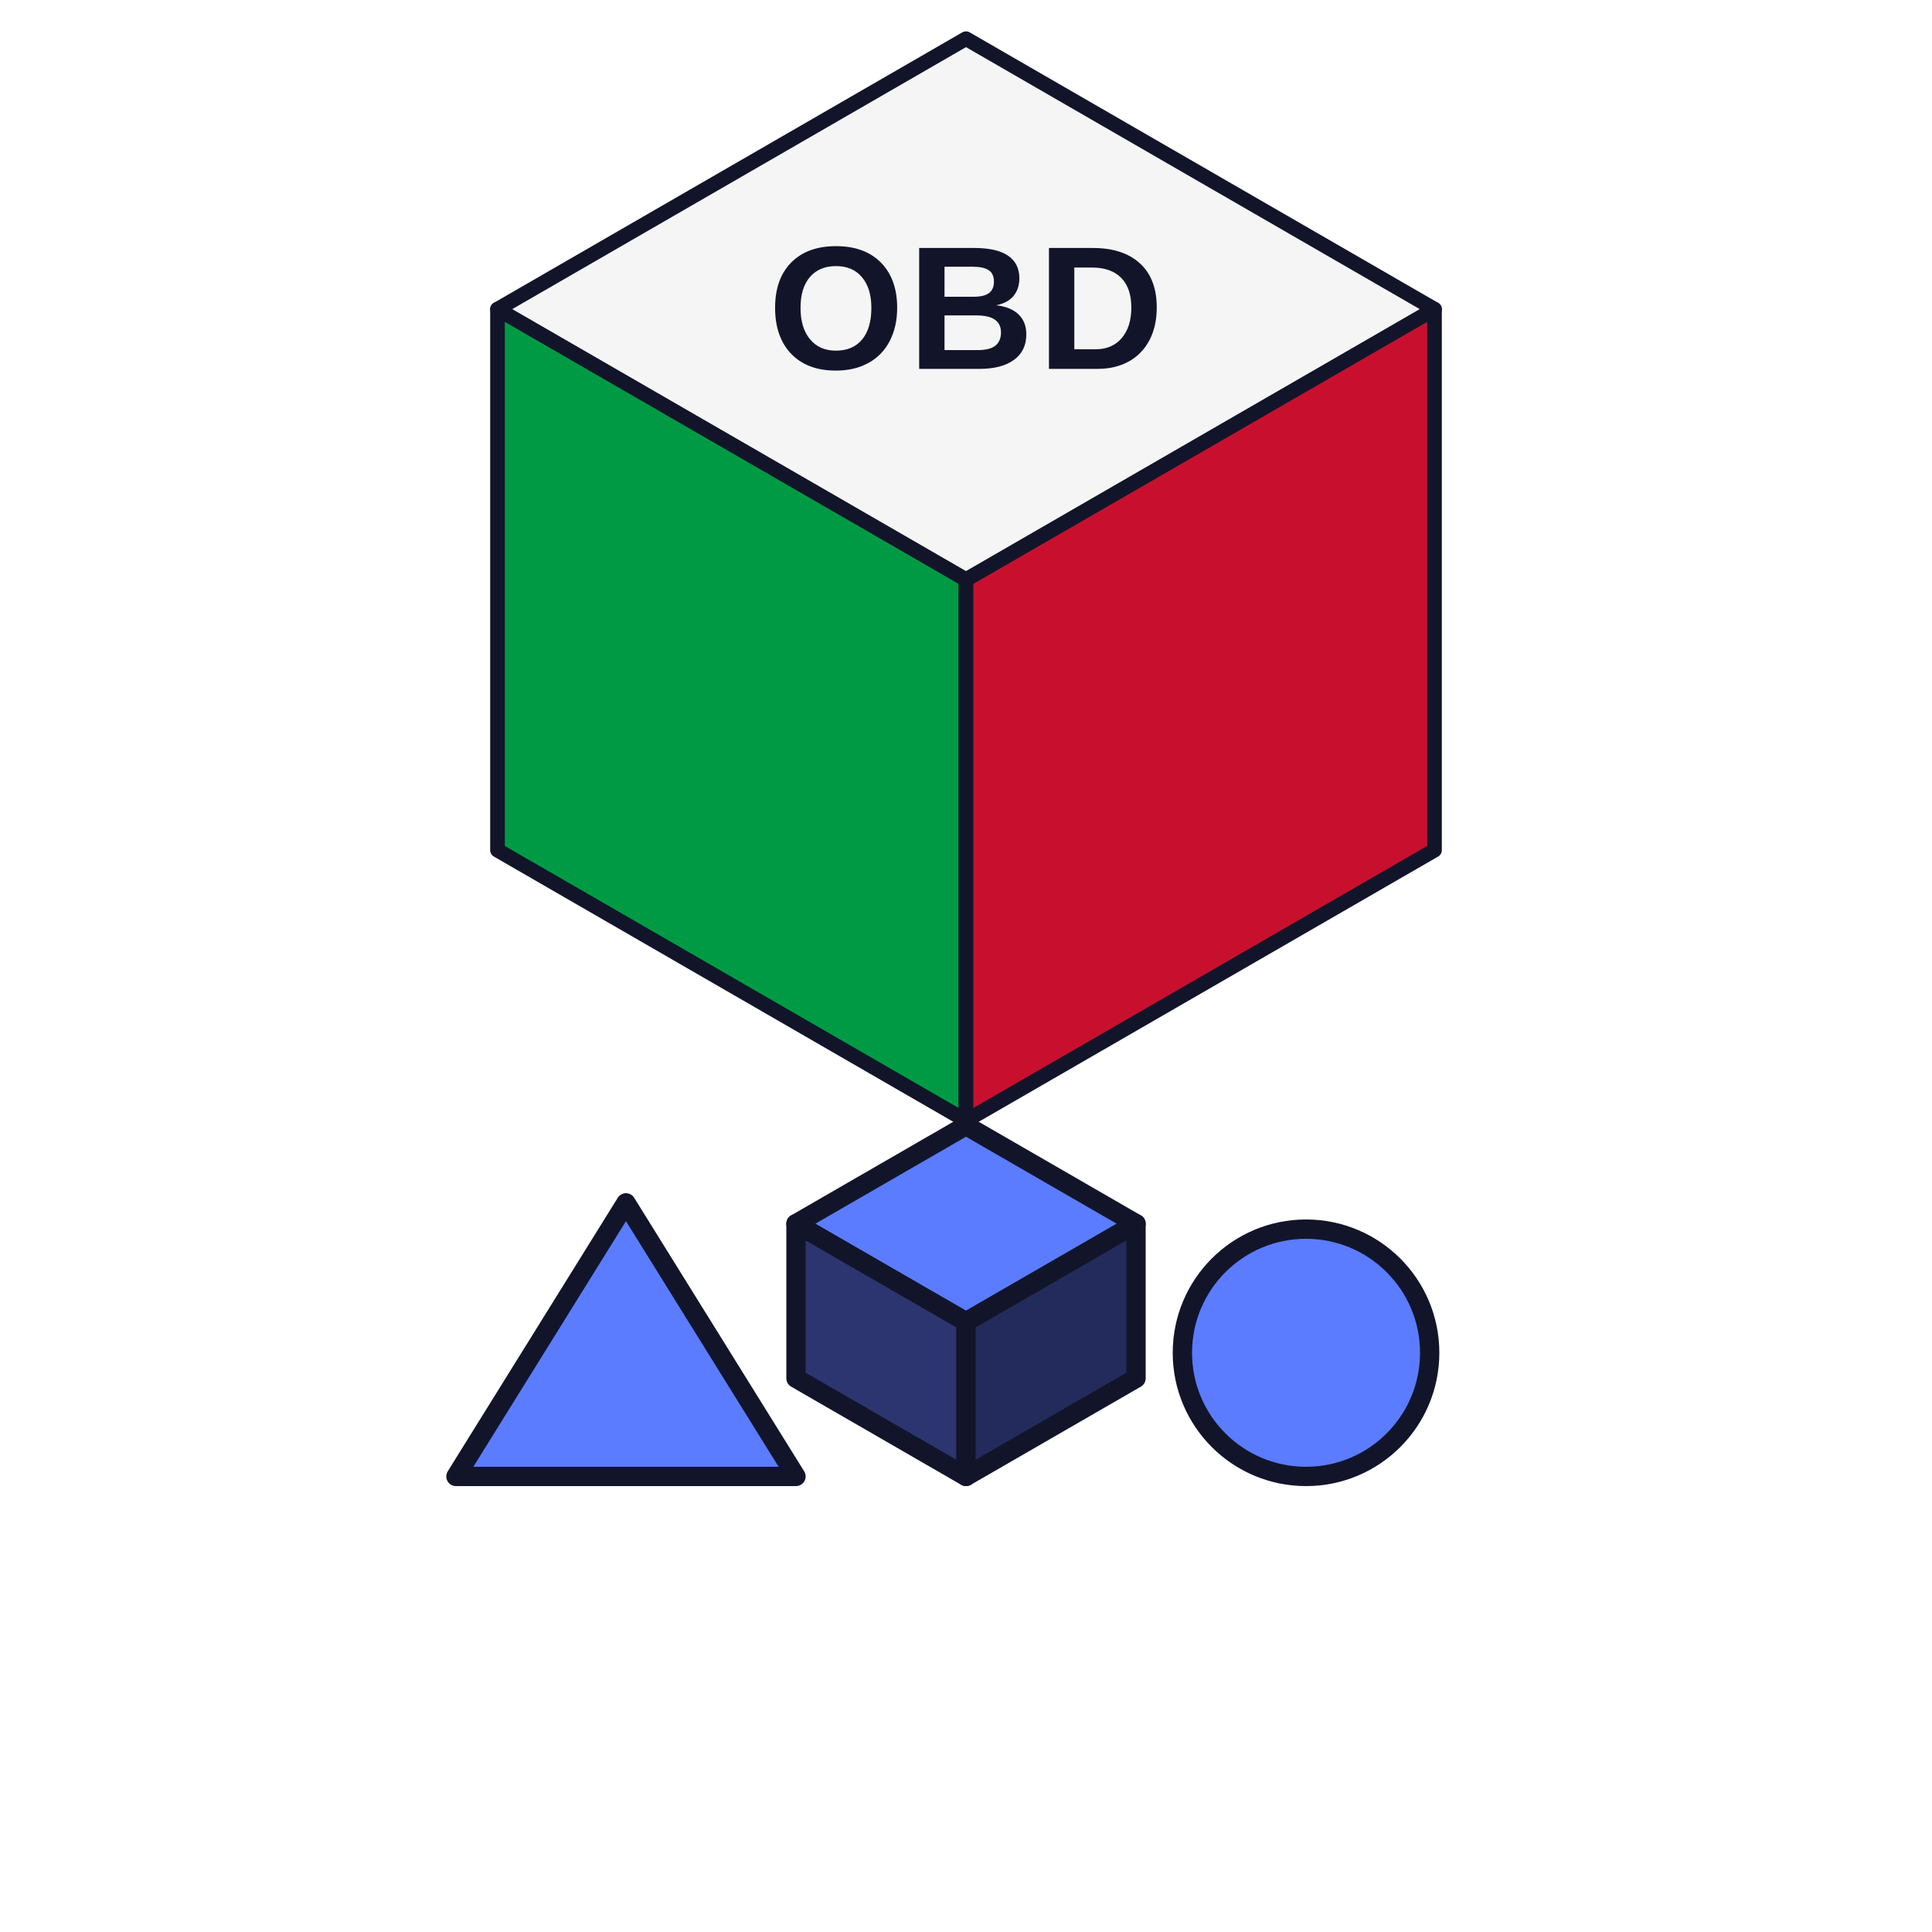
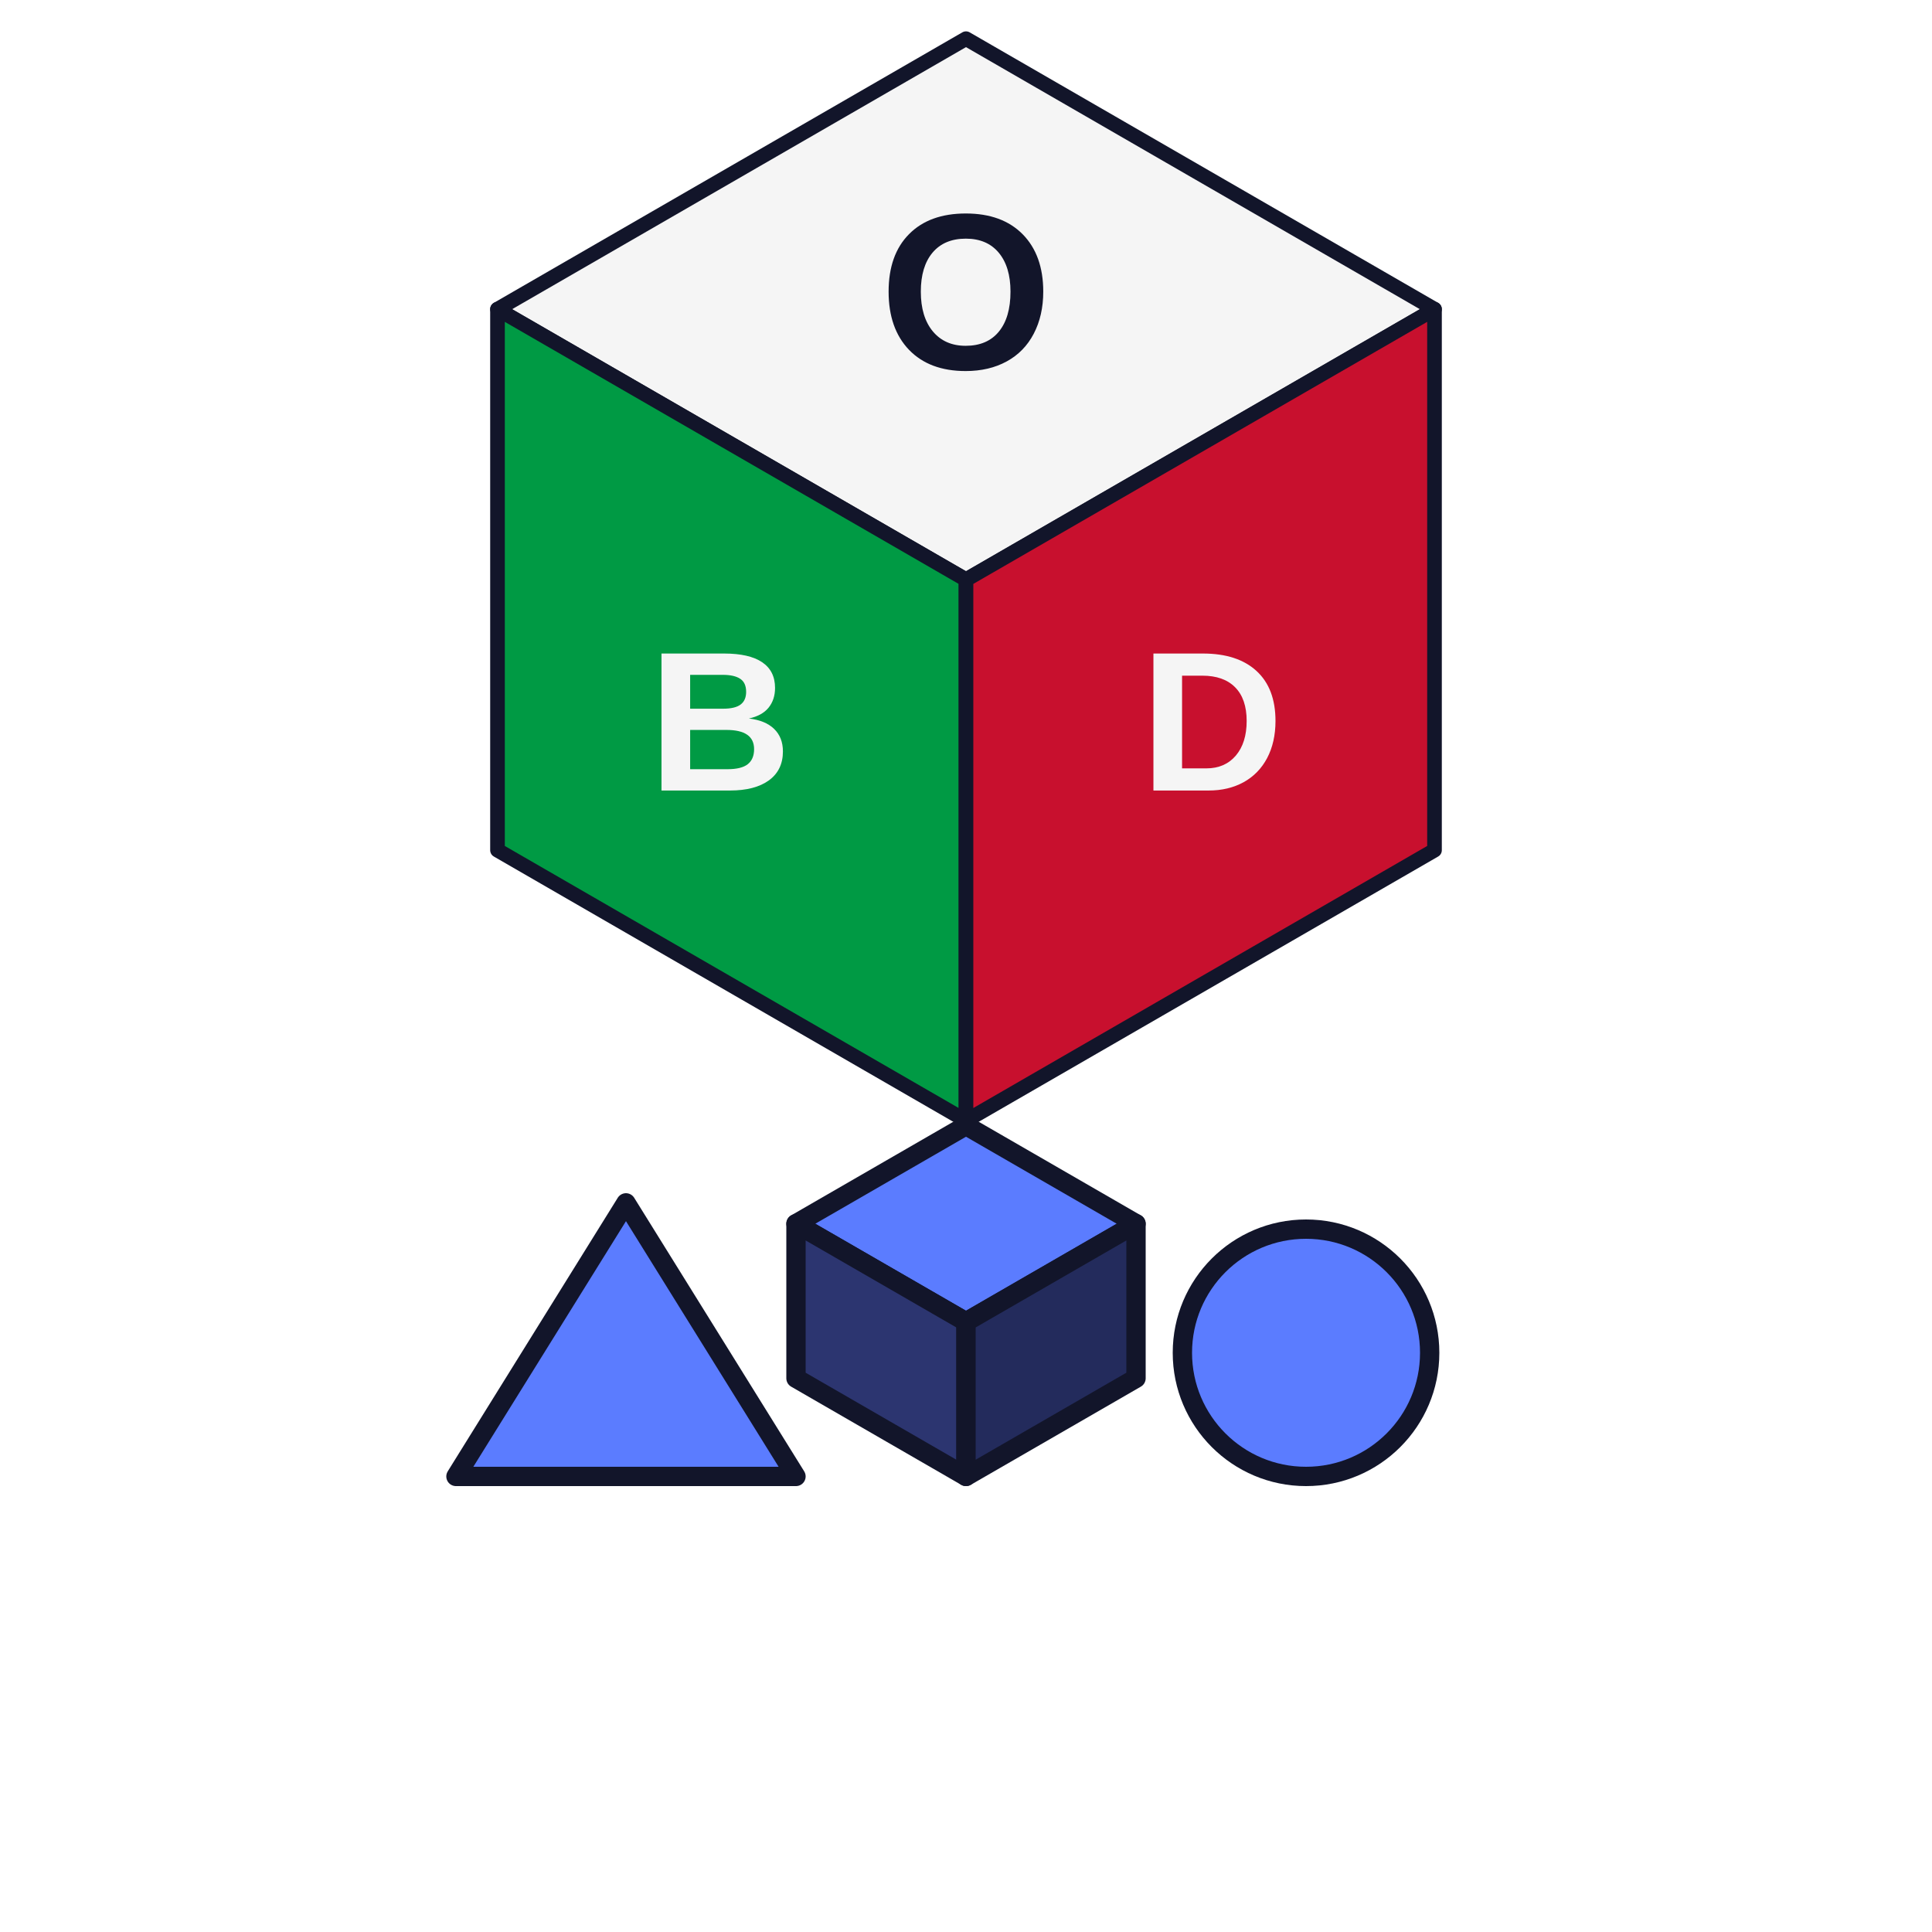
<svg xmlns="http://www.w3.org/2000/svg" viewBox="0 0 200 200" role="img" aria-label="OBD Cube logo mark">
  <g transform="translate(20,-3.96) scale(0.8)">
    <g transform="translate(24.22,1.15) scale(0.7578)">
      <path d="M100,11.62 L180,57.81 L100,104 L20,57.81 Z" fill="#f5f5f5" stroke="#12152a" stroke-width="2.5" stroke-linejoin="round" />
      <path d="M20,57.81 L100,104 L100,196.38 L20,150.19 Z" fill="#009a44" stroke="#12152a" stroke-width="2.5" stroke-linejoin="round" />
      <path d="M100,104 L180,57.81 L180,150.19 L100,196.38 Z" fill="#c8102e" stroke="#12152a" stroke-width="2.5" stroke-linejoin="round" />
-       <text x="100" y="68" text-anchor="middle" font-family="Arial, Helvetica, sans-serif" font-weight="800" font-size="30" letter-spacing="0.5" fill="#12152a">OBD</text>
+       <text x="100" y="68" text-anchor="middle" font-family="'Arial Black', Arial, Helvetica, sans-serif" font-weight="900" font-size="38" fill="#12152a">O</text>
+       <text x="58" y="140" text-anchor="middle" font-family="'Arial Black', Arial, Helvetica, sans-serif" font-weight="900" font-size="34" fill="#f5f5f5">B</text>
+       <text x="142" y="140" text-anchor="middle" font-family="'Arial Black', Arial, Helvetica, sans-serif" font-weight="900" font-size="34" fill="#f5f5f5">D</text>
    </g>
    <g stroke="#12152a" stroke-width="2.5" stroke-linejoin="round">
      <path d="M56,160.6 L78,196.0 L34,196.0 Z" fill="#5b7cff" />
      <path d="M100,150.6 L122,163.3 L100,176.0 L78,163.3 Z" fill="#5b7cff" />
      <path d="M78,163.3 L100,176.0 L100,196.0 L78,183.3 Z" fill="#2c3570" />
      <path d="M100,176.0 L122,163.3 L122,183.3 L100,196.0 Z" fill="#232b5c" />
      <circle cx="144" cy="180" r="16" fill="#5b7cff" />
    </g>
  </g>
</svg>
